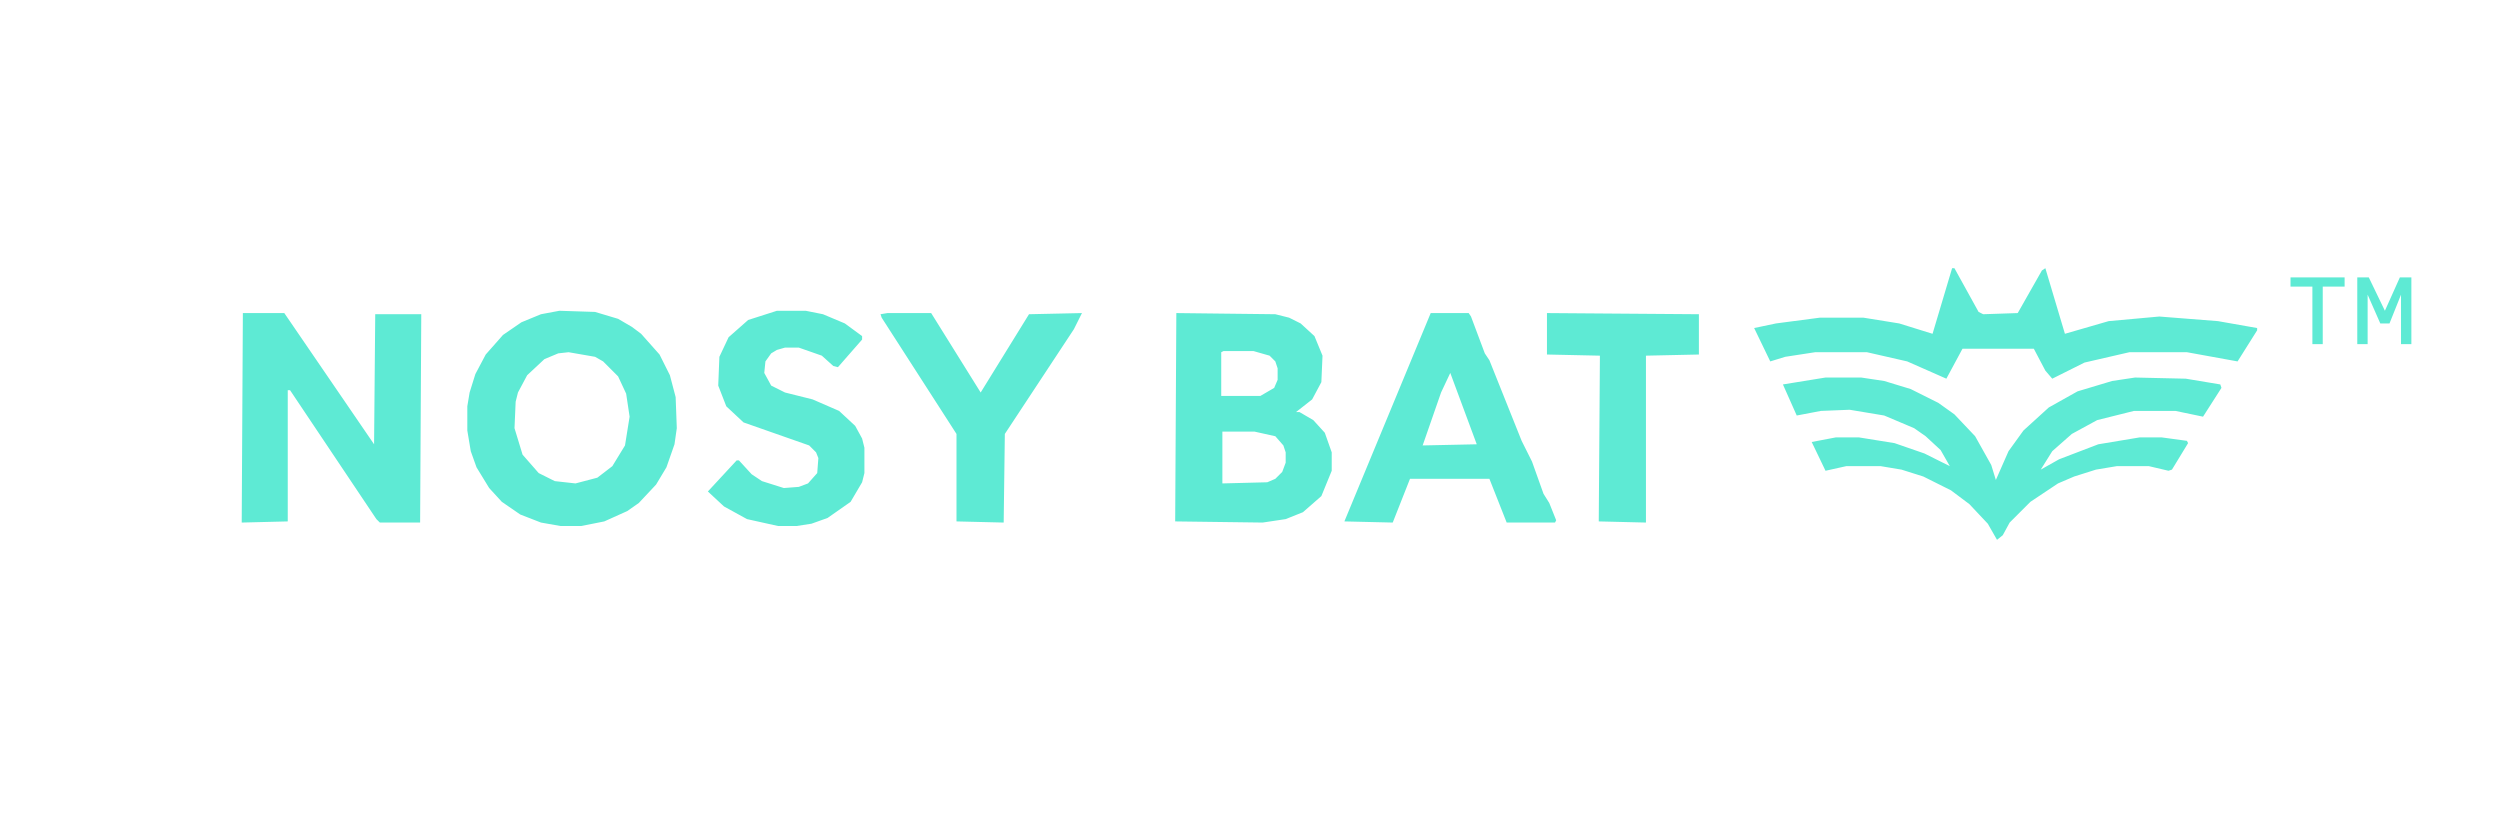
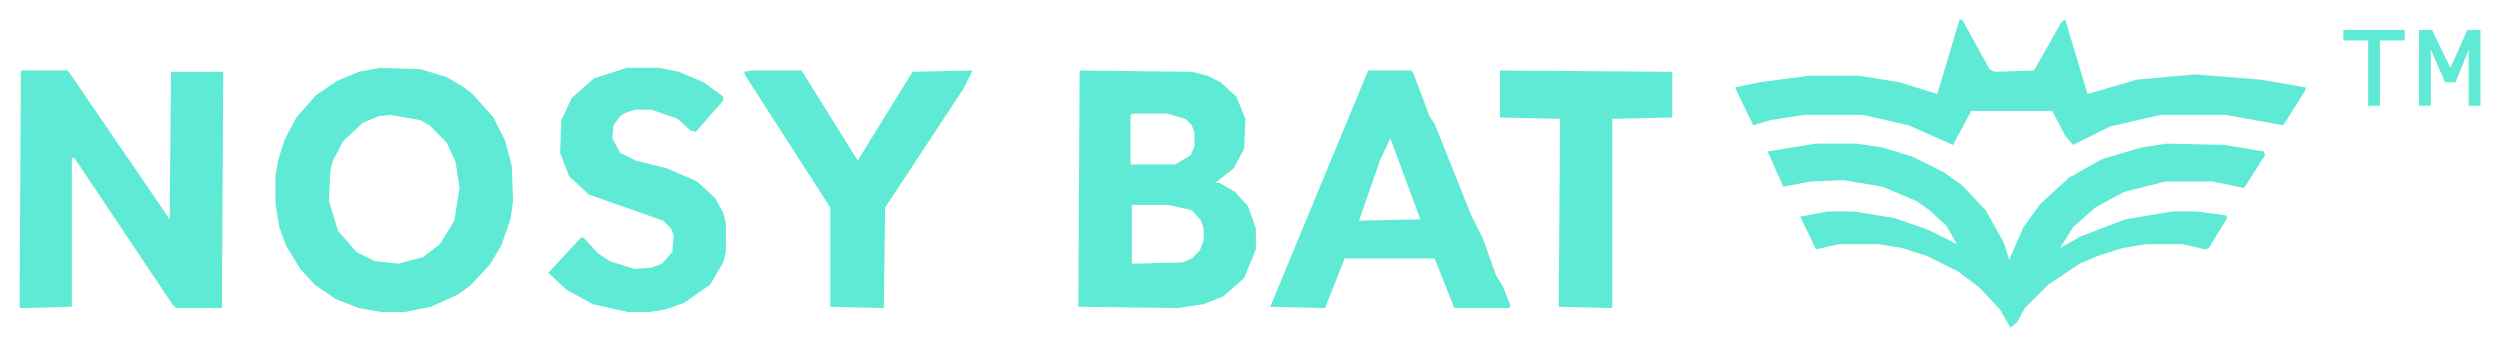
- <svg xmlns="http://www.w3.org/2000/svg" viewBox="0 0 2172 724" role="img" aria-labelledby="title desc">
+ <svg xmlns="http://www.w3.org/2000/svg" viewBox="195 218 1915 266" role="img" aria-labelledby="title desc">
  <g fill="#5EEAD4" fill-rule="evenodd">
    <path d="M1696 233 L1698 233 L1719 271 L1723 273 L1753 272 L1774 235 L1777 233 L1794 290 L1832 279 L1876 275 L1927 279 L1961 285 L1961 287 L1944 314 L1900 306 L1850 306 L1811 315 L1783 329 L1777 322 L1767 303 L1705 303 L1691 329 L1657 314 L1622 306 L1577 306 L1551 310 L1538 314 L1524 285 L1543 281 L1581 276 L1619 276 L1650 281 L1679 290 Z M486 270 L517 271 L537 277 L549 284 L557 290 L573 308 L582 326 L587 345 L588 372 L586 386 L579 406 L570 421 L555 437 L545 444 L525 453 L505 457 L487 457 L470 454 L452 447 L436 436 L425 424 L414 406 L409 392 L406 374 L406 353 L408 341 L413 325 L422 308 L437 291 L453 280 L470 273 Z M675 270 L700 270 L715 273 L734 281 L749 292 L749 295 L728 319 L724 318 L714 309 L694 302 L682 302 L675 304 L670 307 L665 314 L664 324 L670 335 L682 341 L706 347 L729 357 L743 370 L749 381 L751 389 L751 411 L749 419 L739 436 L719 450 L705 455 L692 457 L676 457 L649 451 L629 440 L615 427 L640 400 L642 400 L653 412 L662 418 L681 424 L694 423 L702 420 L710 411 L711 398 L709 393 L703 387 L646 367 L631 353 L624 335 L625 310 L633 293 L650 278 Z M211 272 L247 272 L325 386 L326 273 L366 273 L365 454 L330 454 L327 451 L252 339 L250 339 L250 453 L210 454 Z M771 272 L809 272 L852 341 L894 273 L940 272 L933 286 L873 377 L872 454 L831 453 L831 377 L766 276 L765 273 Z M1022 272 L1108 273 L1120 276 L1130 281 L1142 292 L1149 309 L1148 332 L1140 347 L1126 358 L1129 358 L1141 365 L1151 376 L1157 393 L1157 409 L1148 431 L1132 445 L1117 451 L1097 454 L1021 453 Z M1243 272 L1276 272 L1278 275 L1290 307 L1294 313 L1322 383 L1331 401 L1341 429 L1346 437 L1352 452 L1351 454 L1309 454 L1294 416 L1225 416 L1210 454 L1168 453 Z M1344 272 L1476 273 L1476 308 L1430 309 L1430 454 L1389 453 L1390 309 L1344 308 Z M1063 305 L1061 306 L1061 344 L1095 344 L1107 337 L1110 330 L1110 320 L1108 314 L1103 309 L1089 305 Z M494 306 L485 307 L473 312 L458 326 L450 341 L448 349 L447 372 L454 395 L468 411 L482 418 L500 420 L519 415 L532 405 L543 387 L547 362 L544 342 L537 327 L524 314 L517 310 Z M1260 324 L1252 341 L1236 387 L1283 386 Z M1586 328 L1617 328 L1637 331 L1660 338 L1684 350 L1698 360 L1716 379 L1730 404 L1734 417 L1745 392 L1758 374 L1780 354 L1805 340 L1835 331 L1855 328 L1899 329 L1929 334 L1930 337 L1914 362 L1890 357 L1854 357 L1822 365 L1800 377 L1783 392 L1773 408 L1789 399 L1823 386 L1859 380 L1878 380 L1900 383 L1901 385 L1887 408 L1884 409 L1867 405 L1839 405 L1821 408 L1802 414 L1788 420 L1764 436 L1746 454 L1740 465 L1735 469 L1727 455 L1711 438 L1695 426 L1671 414 L1652 408 L1634 405 L1604 405 L1586 409 L1574 384 L1595 380 L1615 380 L1646 385 L1672 394 L1694 405 L1686 391 L1673 379 L1663 372 L1637 361 L1607 356 L1582 357 L1561 361 L1549 334 Z M1062 375 L1062 420 L1101 419 L1108 416 L1114 410 L1117 402 L1117 393 L1115 387 L1108 379 L1090 375 Z" />
    <path d="M1990 241 H2037 V249 H2018 V299 H2009 V249 H1990 Z M2048 299 V241 H2058 L2072 270 L2085 241 H2095 V299 H2086 V256 L2076 281 H2068 L2057 256 V299 Z" />
  </g>
</svg>
